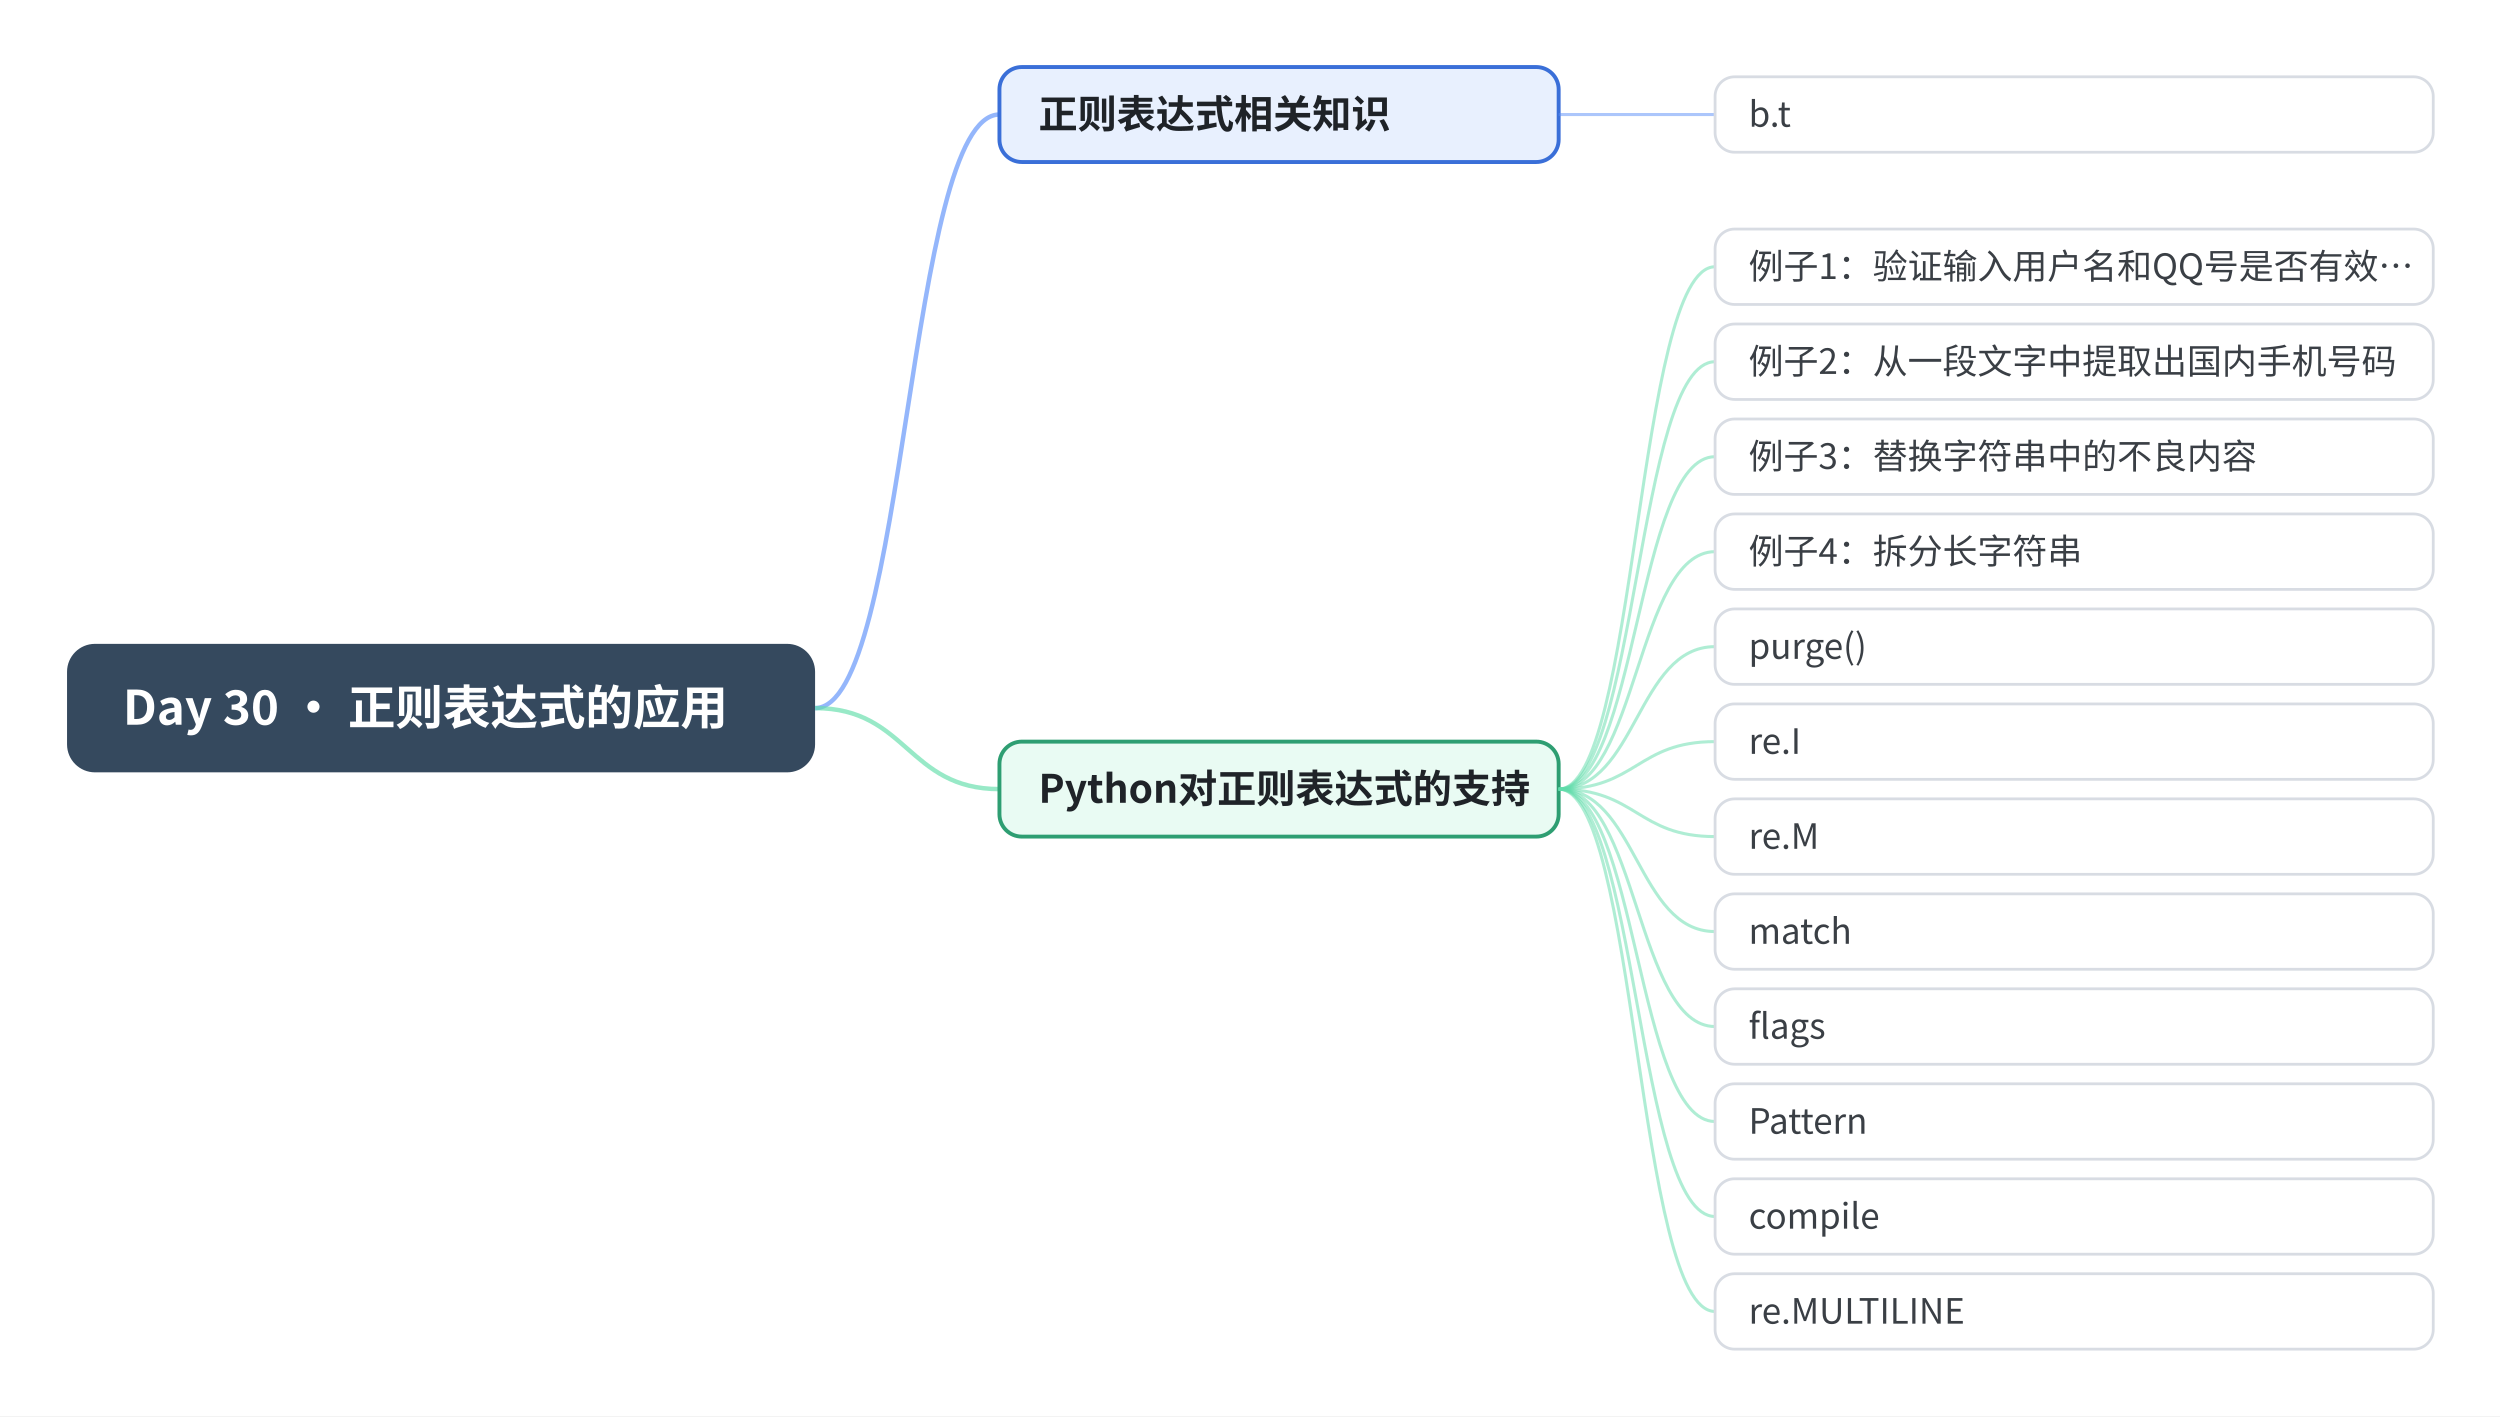
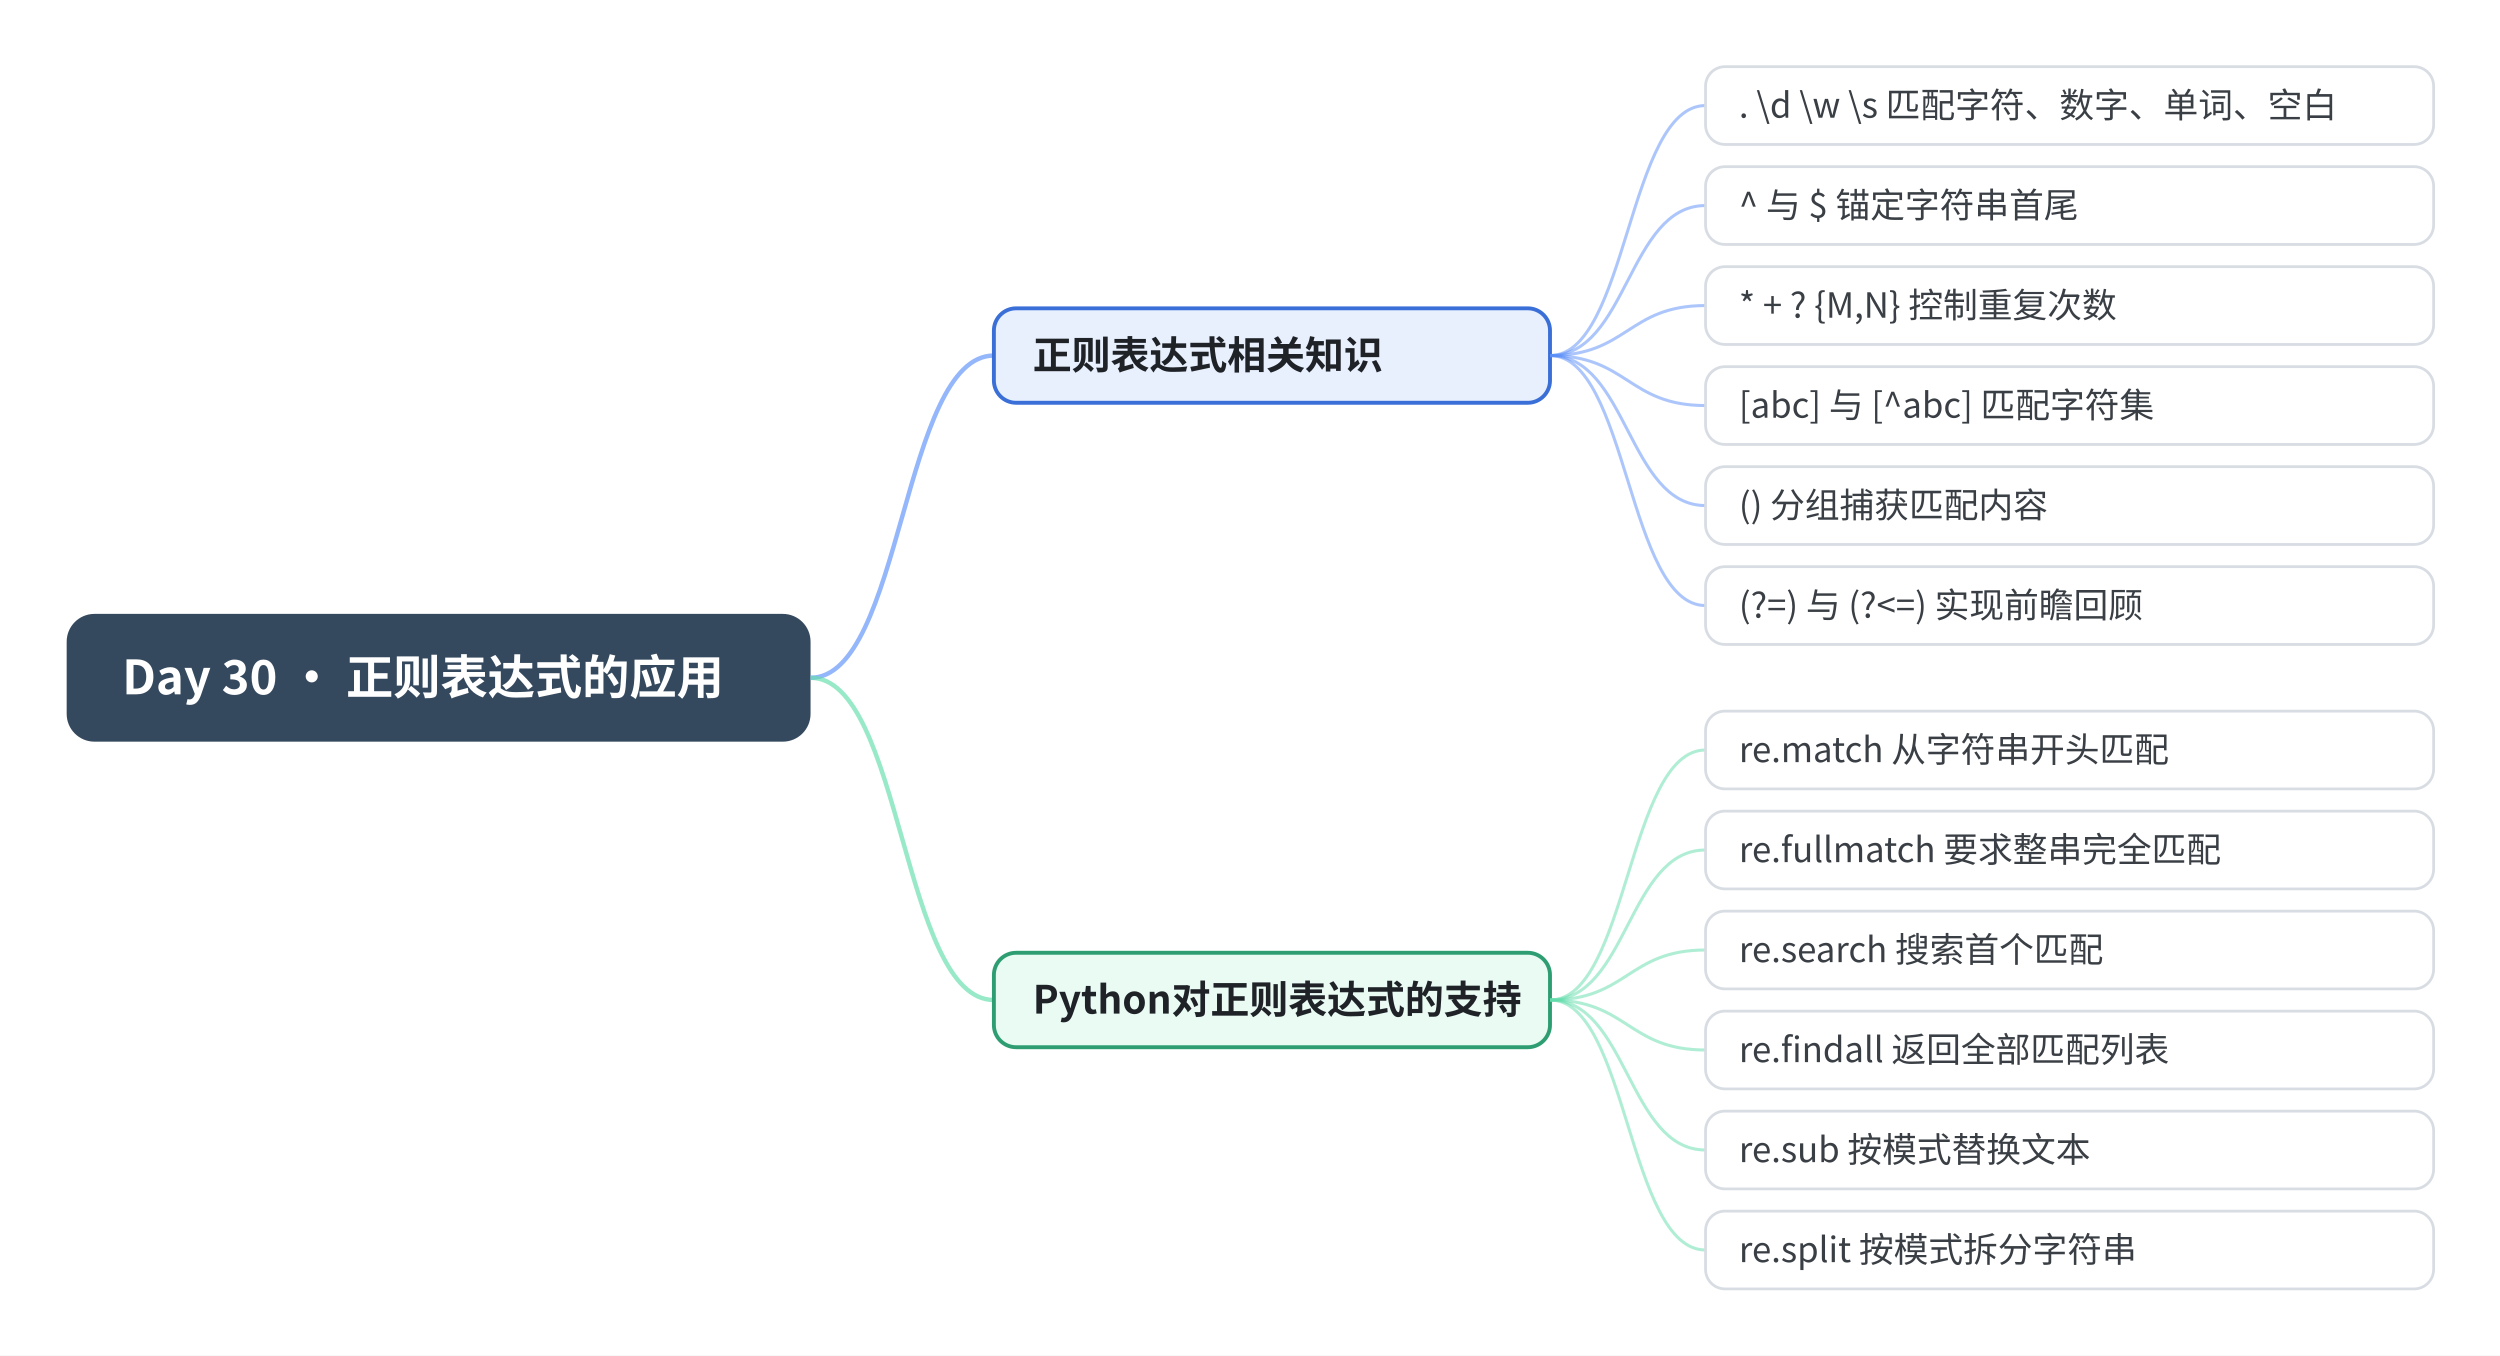
- <svg xmlns="http://www.w3.org/2000/svg" width="895" height="507" viewBox="0 0 895 507" font-family="Microsoft YaHei, PingFang SC, Hiragino Sans GB, Noto Sans CJK SC, sans-serif">
-   <rect width="895" height="507" fill="#ffffff" />
-   <rect x="24.0" y="230.5" width="267.8" height="46" rx="10" fill="#35495E" />
-   <text x="44.0" y="253.5" fill="#ffffff" font-size="17" font-weight="bold" dominant-baseline="middle">Day 30 · 正则表达式的应用</text>
-   <path d="M291.8,253.5 C324.8,253.5 324.8,41.0 357.8,41.0" fill="none" stroke="#5B8FF9" stroke-width="1.6" stroke-opacity="0.65" />
-   <rect x="357.8" y="24.0" width="200.2" height="34" rx="8" fill="#5B8FF9" fill-opacity="0.14" stroke="#3A6FD8" stroke-width="1.4" />
-   <text x="371.8" y="41.0" fill="#1f2328" font-size="14" font-weight="bold" dominant-baseline="middle">正则表达式相关知识</text>
-   <path d="M558.0,41.0 C586.0,41.0 586.0,41.0 614.0,41.0" fill="none" stroke="#5B8FF9" stroke-width="1.1" stroke-opacity="0.5" />
-   <rect x="614.0" y="27.5" width="257.1" height="27" rx="7" fill="#ffffff" stroke="#d8dce3" stroke-width="1" />
-   <text x="626.0" y="41.0" fill="#3a3f45" font-size="12.5" dominant-baseline="middle">b.t</text>
-   <path d="M291.8,253.5 C324.8,253.5 324.8,282.5 357.8,282.5" fill="none" stroke="#61DDAA" stroke-width="1.6" stroke-opacity="0.65" />
-   <rect x="357.8" y="265.5" width="200.2" height="34" rx="8" fill="#61DDAA" fill-opacity="0.14" stroke="#2E9E72" stroke-width="1.4" />
-   <text x="371.8" y="282.5" fill="#1f2328" font-size="14" font-weight="bold" dominant-baseline="middle">Python对正则表达式的支持</text>
-   <path d="M558.0,282.5 C586.0,282.5 586.0,95.5 614.0,95.5" fill="none" stroke="#61DDAA" stroke-width="1.1" stroke-opacity="0.5" />
-   <rect x="614.0" y="82.0" width="257.1" height="27" rx="7" fill="#ffffff" stroke="#d8dce3" stroke-width="1" />
-   <text x="626.0" y="95.5" fill="#3a3f45" font-size="12.5" dominant-baseline="middle">例子1：验证输入用户名和QQ号是否有效…</text>
-   <path d="M558.0,282.5 C586.0,282.5 586.0,129.5 614.0,129.5" fill="none" stroke="#61DDAA" stroke-width="1.1" stroke-opacity="0.5" />
-   <rect x="614.0" y="116.0" width="257.1" height="27" rx="7" fill="#ffffff" stroke="#d8dce3" stroke-width="1" />
-   <text x="626.0" y="129.5" fill="#3a3f45" font-size="12.5" dominant-baseline="middle">例子2：从一段文字中提取出国内手机号码</text>
-   <path d="M558.0,282.5 C586.0,282.5 586.0,163.5 614.0,163.5" fill="none" stroke="#61DDAA" stroke-width="1.1" stroke-opacity="0.5" />
-   <rect x="614.0" y="150.0" width="257.1" height="27" rx="7" fill="#ffffff" stroke="#d8dce3" stroke-width="1" />
-   <text x="626.0" y="163.5" fill="#3a3f45" font-size="12.5" dominant-baseline="middle">例子3：替换字符串中的不良内容</text>
-   <path d="M558.0,282.5 C586.0,282.5 586.0,197.5 614.0,197.5" fill="none" stroke="#61DDAA" stroke-width="1.1" stroke-opacity="0.5" />
-   <rect x="614.0" y="184.0" width="257.1" height="27" rx="7" fill="#ffffff" stroke="#d8dce3" stroke-width="1" />
-   <text x="626.0" y="197.5" fill="#3a3f45" font-size="12.5" dominant-baseline="middle">例子4：拆分长字符串</text>
-   <path d="M558.0,282.5 C586.0,282.5 586.0,231.5 614.0,231.5" fill="none" stroke="#61DDAA" stroke-width="1.1" stroke-opacity="0.5" />
-   <rect x="614.0" y="218.0" width="257.1" height="27" rx="7" fill="#ffffff" stroke="#d8dce3" stroke-width="1" />
-   <text x="626.0" y="231.5" fill="#3a3f45" font-size="12.5" dominant-baseline="middle">purge()</text>
-   <path d="M558.0,282.5 C586.0,282.5 586.0,265.5 614.0,265.5" fill="none" stroke="#61DDAA" stroke-width="1.1" stroke-opacity="0.5" />
-   <rect x="614.0" y="252.0" width="257.1" height="27" rx="7" fill="#ffffff" stroke="#d8dce3" stroke-width="1" />
-   <text x="626.0" y="265.5" fill="#3a3f45" font-size="12.5" dominant-baseline="middle">re.I</text>
-   <path d="M558.0,282.5 C586.0,282.5 586.0,299.5 614.0,299.5" fill="none" stroke="#61DDAA" stroke-width="1.1" stroke-opacity="0.5" />
-   <rect x="614.0" y="286.0" width="257.1" height="27" rx="7" fill="#ffffff" stroke="#d8dce3" stroke-width="1" />
-   <text x="626.0" y="299.5" fill="#3a3f45" font-size="12.5" dominant-baseline="middle">re.M</text>
-   <path d="M558.0,282.5 C586.0,282.5 586.0,333.5 614.0,333.5" fill="none" stroke="#61DDAA" stroke-width="1.1" stroke-opacity="0.5" />
-   <rect x="614.0" y="320.0" width="257.1" height="27" rx="7" fill="#ffffff" stroke="#d8dce3" stroke-width="1" />
-   <text x="626.0" y="333.5" fill="#3a3f45" font-size="12.5" dominant-baseline="middle">match</text>
-   <path d="M558.0,282.5 C586.0,282.5 586.0,367.5 614.0,367.5" fill="none" stroke="#61DDAA" stroke-width="1.1" stroke-opacity="0.5" />
-   <rect x="614.0" y="354.0" width="257.1" height="27" rx="7" fill="#ffffff" stroke="#d8dce3" stroke-width="1" />
-   <text x="626.0" y="367.5" fill="#3a3f45" font-size="12.5" dominant-baseline="middle">flags</text>
-   <path d="M558.0,282.5 C586.0,282.5 586.0,401.5 614.0,401.5" fill="none" stroke="#61DDAA" stroke-width="1.1" stroke-opacity="0.5" />
-   <rect x="614.0" y="388.0" width="257.1" height="27" rx="7" fill="#ffffff" stroke="#d8dce3" stroke-width="1" />
-   <text x="626.0" y="401.5" fill="#3a3f45" font-size="12.5" dominant-baseline="middle">Pattern</text>
-   <path d="M558.0,282.5 C586.0,282.5 586.0,435.5 614.0,435.5" fill="none" stroke="#61DDAA" stroke-width="1.1" stroke-opacity="0.5" />
-   <rect x="614.0" y="422.0" width="257.1" height="27" rx="7" fill="#ffffff" stroke="#d8dce3" stroke-width="1" />
-   <text x="626.0" y="435.5" fill="#3a3f45" font-size="12.5" dominant-baseline="middle">compile</text>
-   <path d="M558.0,282.5 C586.0,282.5 586.0,469.5 614.0,469.5" fill="none" stroke="#61DDAA" stroke-width="1.1" stroke-opacity="0.5" />
-   <rect x="614.0" y="456.0" width="257.1" height="27" rx="7" fill="#ffffff" stroke="#d8dce3" stroke-width="1" />
-   <text x="626.0" y="469.5" fill="#3a3f45" font-size="12.5" dominant-baseline="middle">re.MULTILINE</text>
+ <svg xmlns="http://www.w3.org/2000/svg" width="900" height="488" viewBox="0 0 900 488" font-family="Microsoft YaHei, PingFang SC, Hiragino Sans GB, Noto Sans CJK SC, sans-serif">
+   <rect width="900" height="488" fill="#ffffff" />
+   <rect x="24.0" y="221.0" width="267.8" height="46" rx="10" fill="#35495E" />
+   <text x="44.0" y="244.0" fill="#ffffff" font-size="17" font-weight="bold" dominant-baseline="middle">Day 30 · 正则表达式的应用</text>
+   <path d="M291.8,244.0 C324.8,244.0 324.8,128.0 357.8,128.0" fill="none" stroke="#5B8FF9" stroke-width="1.6" stroke-opacity="0.65" />
+   <rect x="357.8" y="111.0" width="200.2" height="34" rx="8" fill="#5B8FF9" fill-opacity="0.14" stroke="#3A6FD8" stroke-width="1.4" />
+   <text x="371.8" y="128.0" fill="#1f2328" font-size="14" font-weight="bold" dominant-baseline="middle">正则表达式相关知识</text>
+   <path d="M558.0,128.0 C586.0,128.0 586.0,38.0 614.0,38.0" fill="none" stroke="#5B8FF9" stroke-width="1.1" stroke-opacity="0.5" />
+   <rect x="614.0" y="24.0" width="262.1" height="28" rx="7" fill="#ffffff" stroke="#d8dce3" stroke-width="1" />
+   <text x="626.0" y="38.0" fill="#3a3f45" font-size="12.5" dominant-baseline="middle">. \d \w \s 匹配字符、数字、单词、空白</text>
+   <path d="M558.0,128.0 C586.0,128.0 586.0,74.0 614.0,74.0" fill="none" stroke="#5B8FF9" stroke-width="1.1" stroke-opacity="0.5" />
+   <rect x="614.0" y="60.0" width="262.1" height="28" rx="7" fill="#ffffff" stroke="#d8dce3" stroke-width="1" />
+   <text x="626.0" y="74.0" fill="#3a3f45" font-size="12.5" dominant-baseline="middle">^ 与 $ 锚定字符串首尾</text>
+   <path d="M558.0,128.0 C586.0,128.0 586.0,110.0 614.0,110.0" fill="none" stroke="#5B8FF9" stroke-width="1.1" stroke-opacity="0.5" />
+   <rect x="614.0" y="96.0" width="262.1" height="28" rx="7" fill="#ffffff" stroke="#d8dce3" stroke-width="1" />
+   <text x="626.0" y="110.0" fill="#3a3f45" font-size="12.5" dominant-baseline="middle">* + ? {M,N} 控制重复次数</text>
+   <path d="M558.0,128.0 C586.0,128.0 586.0,146.0 614.0,146.0" fill="none" stroke="#5B8FF9" stroke-width="1.1" stroke-opacity="0.5" />
+   <rect x="614.0" y="132.0" width="262.1" height="28" rx="7" fill="#ffffff" stroke="#d8dce3" stroke-width="1" />
+   <text x="626.0" y="146.0" fill="#3a3f45" font-size="12.5" dominant-baseline="middle">[abc] 与 [^abc] 匹配字符集</text>
+   <path d="M558.0,128.0 C586.0,128.0 586.0,182.0 614.0,182.0" fill="none" stroke="#5B8FF9" stroke-width="1.1" stroke-opacity="0.5" />
+   <rect x="614.0" y="168.0" width="262.1" height="28" rx="7" fill="#ffffff" stroke="#d8dce3" stroke-width="1" />
+   <text x="626.0" y="182.0" fill="#3a3f45" font-size="12.5" dominant-baseline="middle">() 分组捕获匹配内容</text>
+   <path d="M558.0,128.0 C586.0,128.0 586.0,218.0 614.0,218.0" fill="none" stroke="#5B8FF9" stroke-width="1.1" stroke-opacity="0.5" />
+   <rect x="614.0" y="204.0" width="262.1" height="28" rx="7" fill="#ffffff" stroke="#d8dce3" stroke-width="1" />
+   <text x="626.0" y="218.0" fill="#3a3f45" font-size="12.5" dominant-baseline="middle">(?=) 与 (?&lt;=) 实现前瞻回顾</text>
+   <path d="M291.8,244.0 C324.8,244.0 324.8,360.0 357.8,360.0" fill="none" stroke="#61DDAA" stroke-width="1.6" stroke-opacity="0.65" />
+   <rect x="357.8" y="343.0" width="200.2" height="34" rx="8" fill="#61DDAA" fill-opacity="0.14" stroke="#2E9E72" stroke-width="1.4" />
+   <text x="371.8" y="360.0" fill="#1f2328" font-size="14" font-weight="bold" dominant-baseline="middle">Python对正则表达式的支持</text>
+   <path d="M558.0,360.0 C586.0,360.0 586.0,270.0 614.0,270.0" fill="none" stroke="#61DDAA" stroke-width="1.1" stroke-opacity="0.5" />
+   <rect x="614.0" y="256.0" width="262.1" height="28" rx="7" fill="#ffffff" stroke="#d8dce3" stroke-width="1" />
+   <text x="626.0" y="270.0" fill="#3a3f45" font-size="12.5" dominant-baseline="middle">re.match 从字符串开头匹配</text>
+   <path d="M558.0,360.0 C586.0,360.0 586.0,306.0 614.0,306.0" fill="none" stroke="#61DDAA" stroke-width="1.1" stroke-opacity="0.5" />
+   <rect x="614.0" y="292.0" width="262.1" height="28" rx="7" fill="#ffffff" stroke="#d8dce3" stroke-width="1" />
+   <text x="626.0" y="306.0" fill="#3a3f45" font-size="12.5" dominant-baseline="middle">re.fullmatch 要求整串完全匹配</text>
+   <path d="M558.0,360.0 C586.0,360.0 586.0,342.0 614.0,342.0" fill="none" stroke="#61DDAA" stroke-width="1.1" stroke-opacity="0.5" />
+   <rect x="614.0" y="328.0" width="262.1" height="28" rx="7" fill="#ffffff" stroke="#d8dce3" stroke-width="1" />
+   <text x="626.0" y="342.0" fill="#3a3f45" font-size="12.5" dominant-baseline="middle">re.search 搜索首个匹配</text>
+   <path d="M558.0,360.0 C586.0,360.0 586.0,378.0 614.0,378.0" fill="none" stroke="#61DDAA" stroke-width="1.1" stroke-opacity="0.5" />
+   <rect x="614.0" y="364.0" width="262.1" height="28" rx="7" fill="#ffffff" stroke="#d8dce3" stroke-width="1" />
+   <text x="626.0" y="378.0" fill="#3a3f45" font-size="12.5" dominant-baseline="middle">re.findall 返回全部匹配列表</text>
+   <path d="M558.0,360.0 C586.0,360.0 586.0,414.0 614.0,414.0" fill="none" stroke="#61DDAA" stroke-width="1.1" stroke-opacity="0.5" />
+   <rect x="614.0" y="400.0" width="262.1" height="28" rx="7" fill="#ffffff" stroke="#d8dce3" stroke-width="1" />
+   <text x="626.0" y="414.0" fill="#3a3f45" font-size="12.5" dominant-baseline="middle">re.sub 按模式替换文本</text>
+   <path d="M558.0,360.0 C586.0,360.0 586.0,450.0 614.0,450.0" fill="none" stroke="#61DDAA" stroke-width="1.1" stroke-opacity="0.5" />
+   <rect x="614.0" y="436.0" width="262.1" height="28" rx="7" fill="#ffffff" stroke="#d8dce3" stroke-width="1" />
+   <text x="626.0" y="450.0" fill="#3a3f45" font-size="12.5" dominant-baseline="middle">re.split 按模式拆分字符串</text>
</svg>
